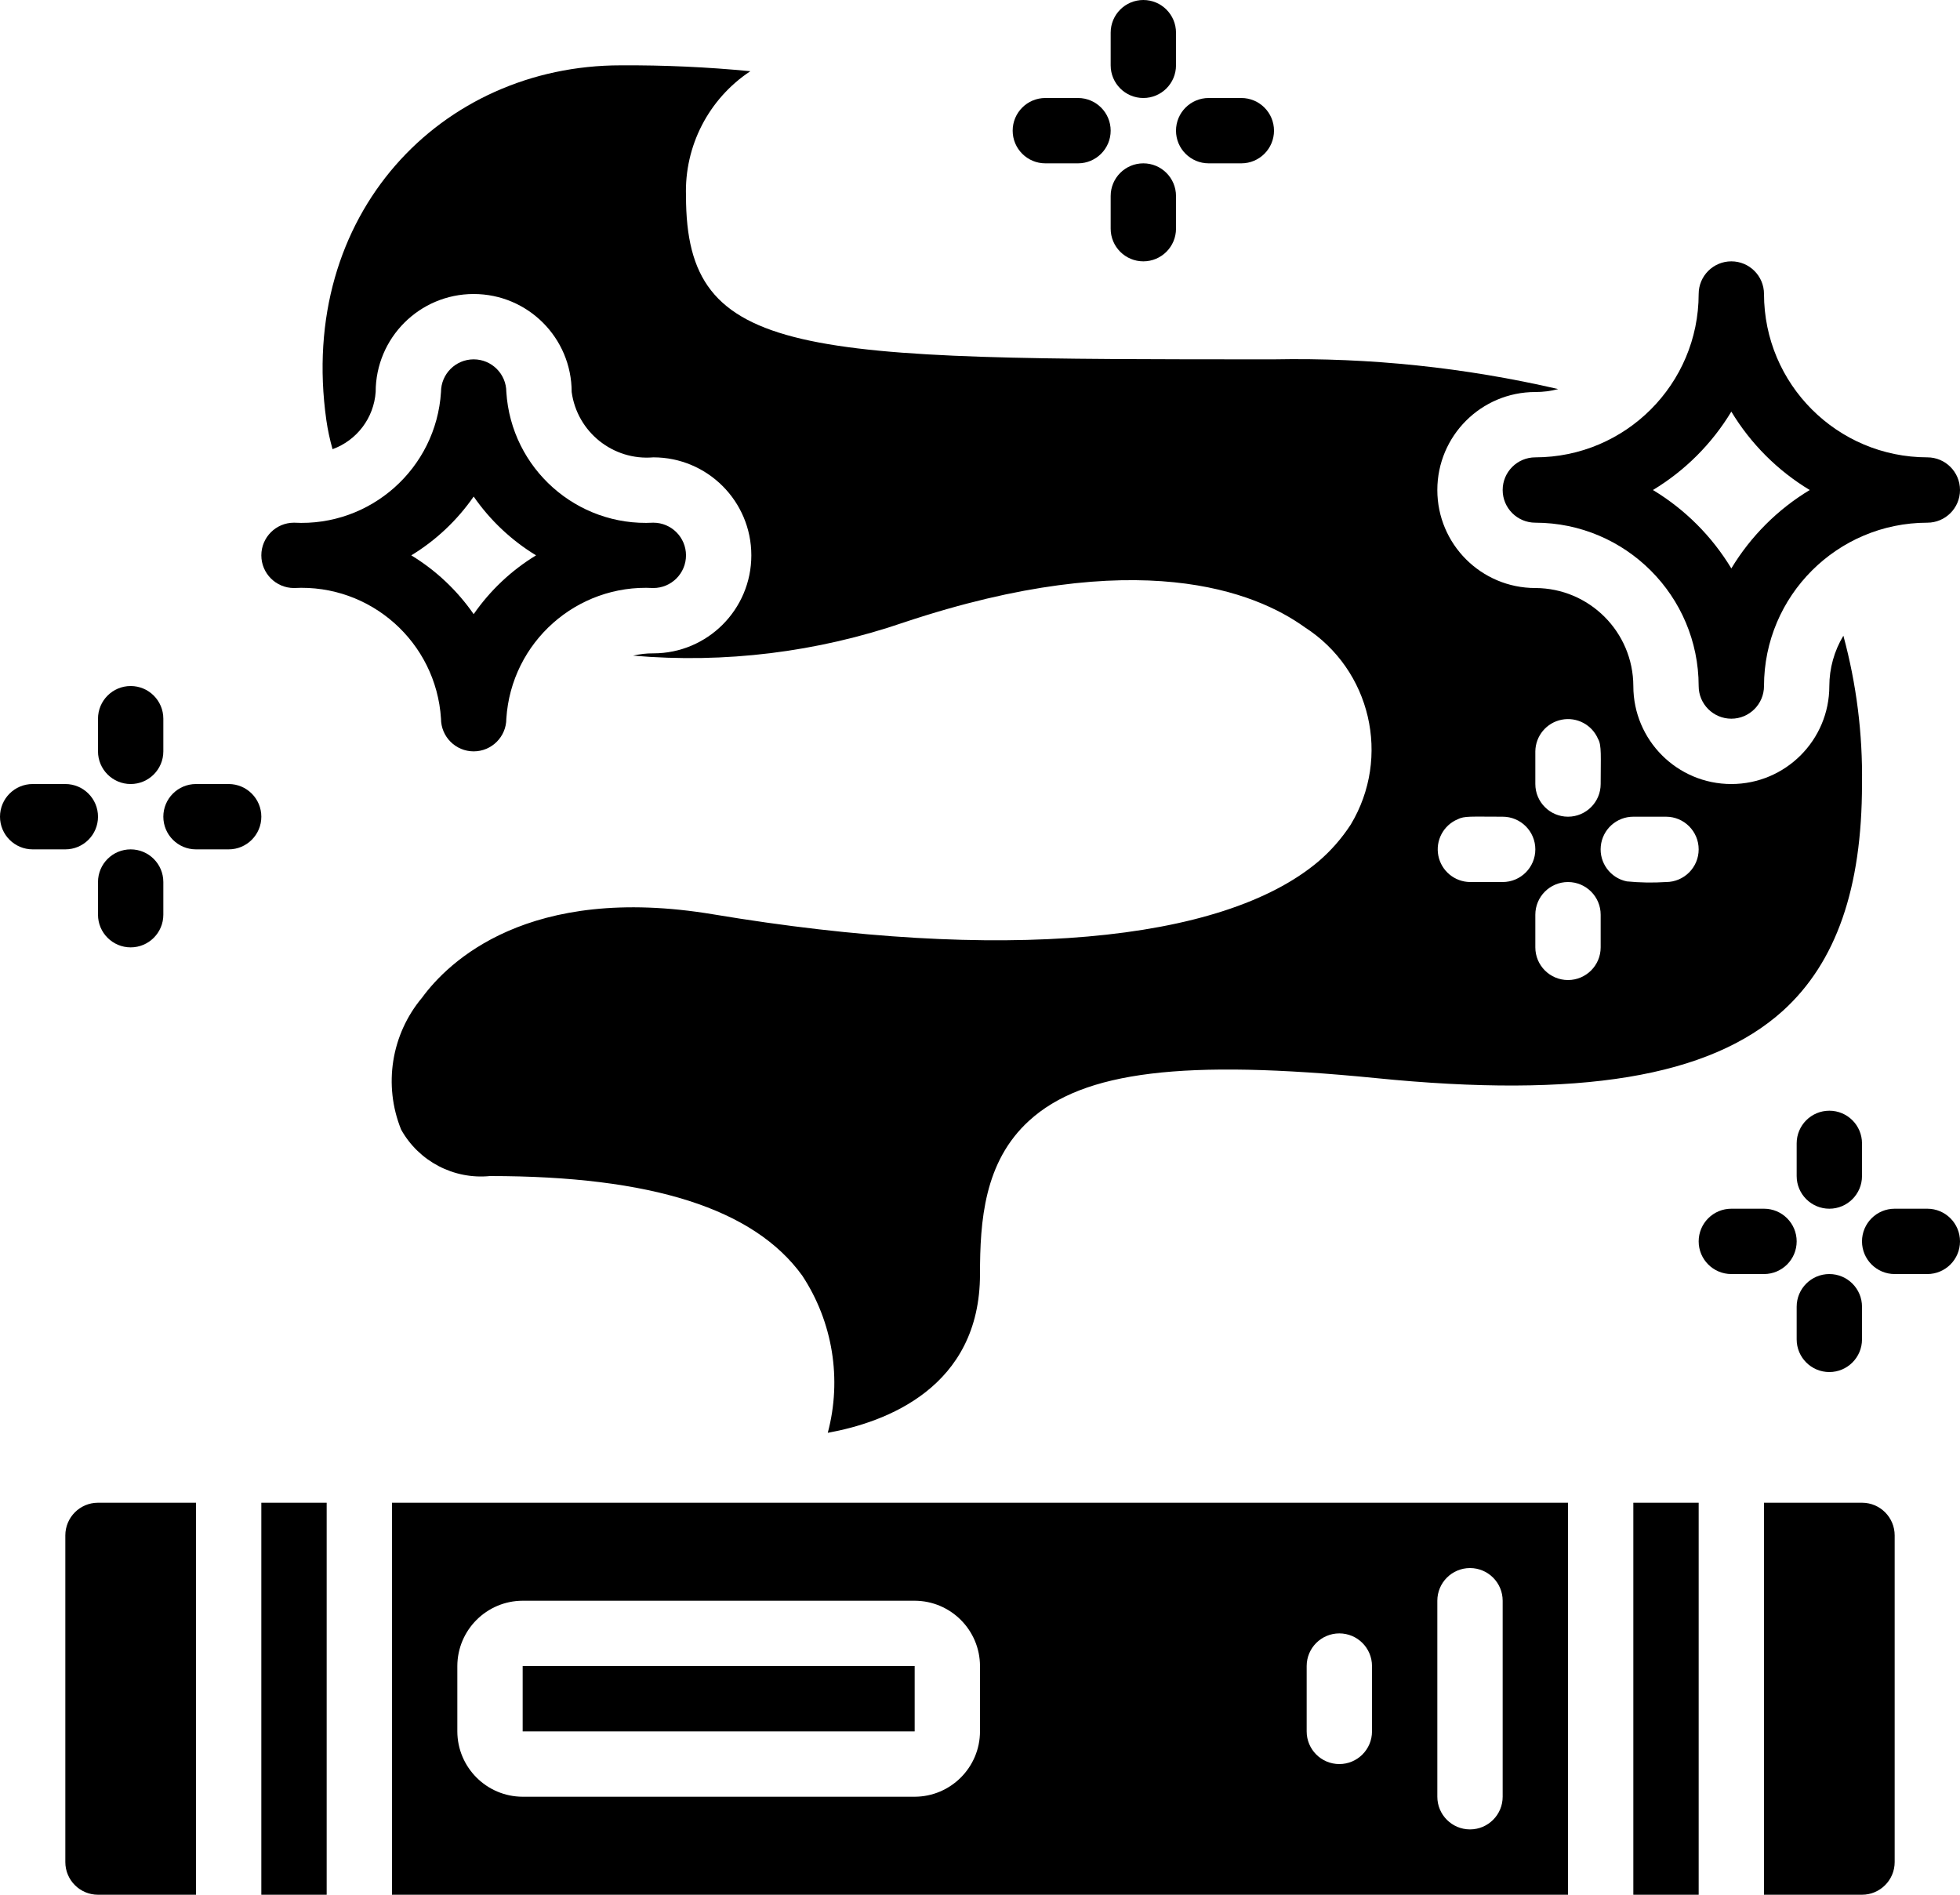
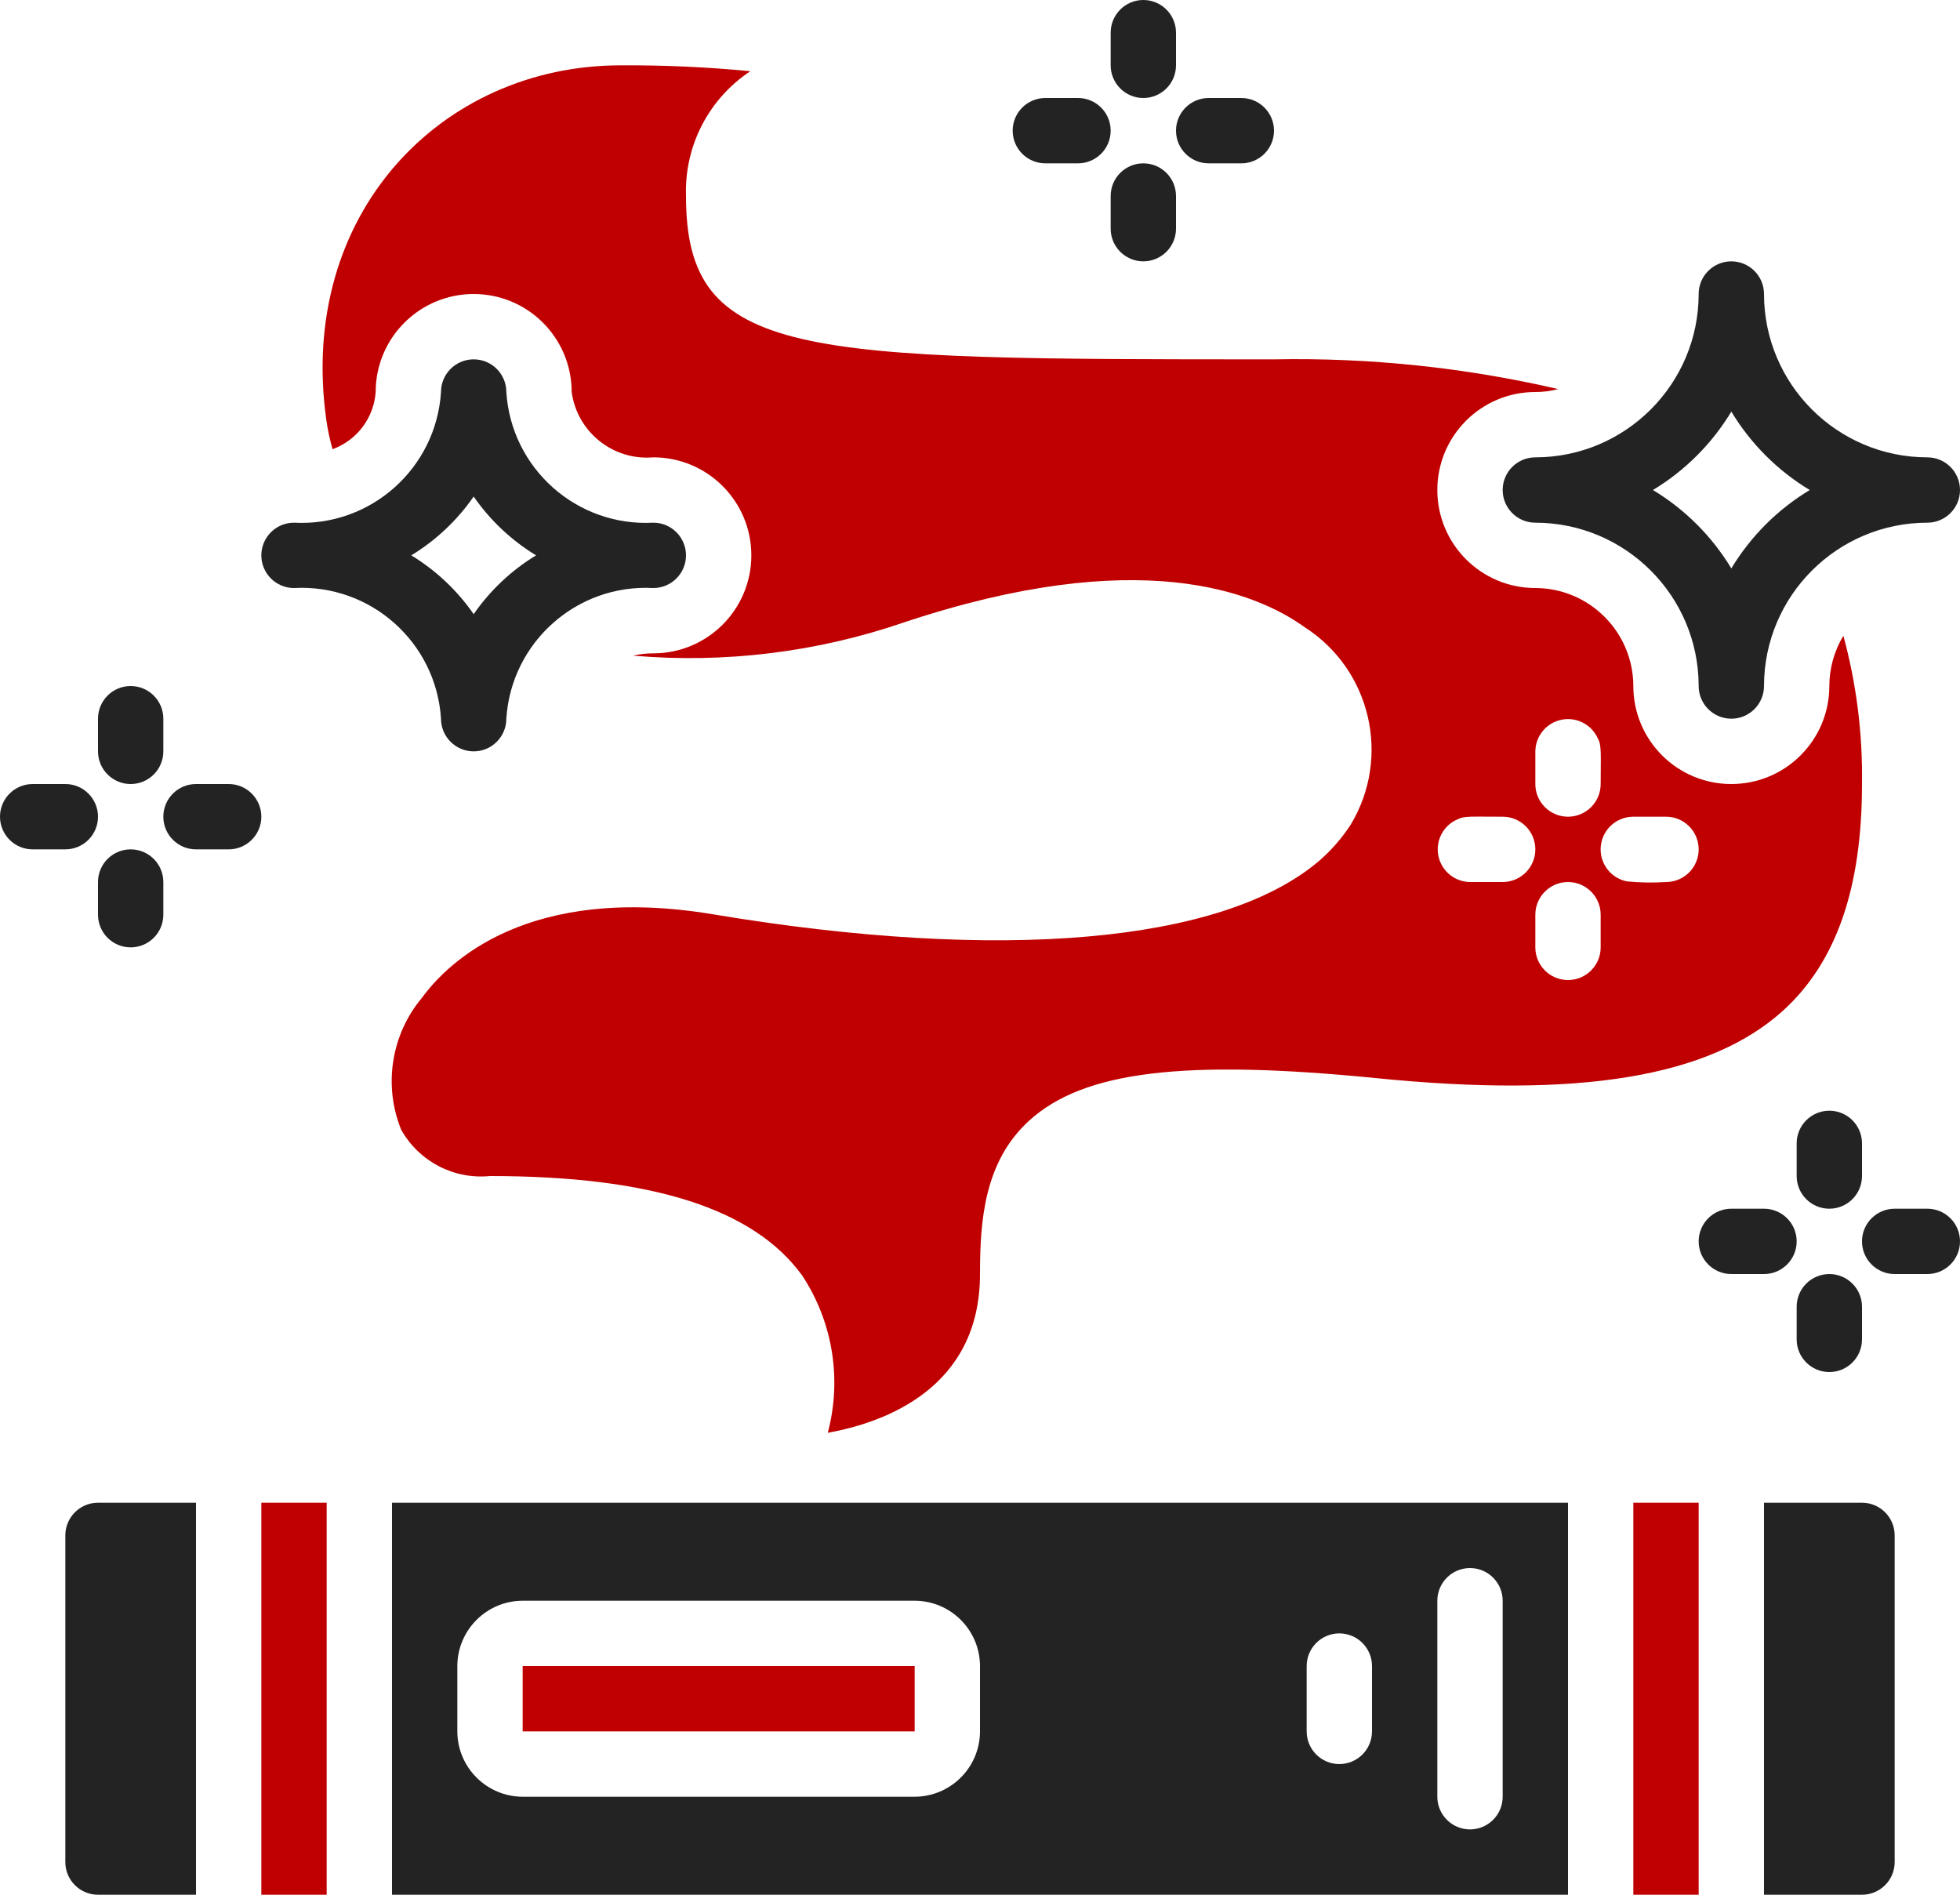
<svg xmlns="http://www.w3.org/2000/svg" height="58" viewBox="0 0 60 58" width="60">
  <g id="Page-1" fill="none" fill-rule="evenodd">
    <g id="007---Magic-Book">
      <path id="Shape" d="m45 27h1c.552 0 1-.448 1-1s-.448-1-1-1h-1c-.552 0-1 .448-1 1s.448 1 1 1z" />
      <path id="Shape" d="m48 27c-.552 0-1 .448-1 1v1c0 .552.448 1 1 1s1-.448 1-1v-1c0-.552-.448-1-1-1z" />
      <path id="Shape" d="m49 26c0 .552.448 1 1 1h1c.552 0 1-.448 1-1s-.448-1-1-1h-1c-.552 0-1 .448-1 1z" />
      <path id="Shape" d="m45 56c.552 0 1-.448 1-1v-6c0-.552-.448-1-1-1s-1 .448-1 1v6c0 .552.448 1 1 1z" />
      <path id="Shape" d="m28 49h-12c-1.103.003-1.997.897-2 2v2c.003 1.103.897 1.997 2 2h12c1.103-.003 1.997-.897 2-2v-2c-.003-1.103-.897-1.997-2-2zm0 4h-12v-2h12z" />
      <path id="Shape" d="m41 54c.552 0 1-.448 1-1v-2c0-.552-.448-1-1-1s-1 .448-1 1v2c0 .552.448 1 1 1z" />
-       <g fill="rgb(0,0,0)" fill-rule="nonzero">
-         <path id="Shape" d="m56.43 19.46c-.28.465-.429.997-.43 1.54 0 1.657-1.343 3-3 3s-3-1.343-3-3c-.005-1.655-1.345-2.995-3-3-1.657 0-3-1.343-3-3s1.343-3 3-3c.236.001.472-.029.7-.09-2.852-.66-5.774-.966-8.7-.91-14.54 0-18 0-18-5-.052-1.529.694-2.976 1.97-3.82-1.319-.128-2.644-.188-3.97-.18-5.494 0-9.9 4.557-9.01 10.86.043.301.107.598.19.89.747-.271 1.264-.957 1.32-1.75 0-1.657 1.343-3 3-3s3 1.343 3 3c.168 1.226 1.267 2.105 2.5 2 1.657 0 3 1.343 3 3s-1.343 3-3 3c-.209-.002-.417.022-.62.07 2.808.243 5.635-.105 8.3-1.02 7.18-2.39 10.76-.93 12.26.15 2.026 1.301 2.65 3.977 1.41 6.04-.274.422-.607.803-.99 1.13-2.96 2.5-9.71 3.09-18.52 1.62-5.68-.95-8.13 1.47-8.92 2.55-.944 1.125-1.19 2.679-.64 4.04.544.972 1.612 1.53 2.72 1.42 4.95 0 8.08 1 9.56 3.05.934 1.419 1.217 3.169.78 4.81 1.77-.32 4.66-1.38 4.66-4.86 0-1.61.12-3.44 1.51-4.7 1.66-1.51 4.73-1.88 10.59-1.3 6.26.63 10.23-.03 12.48-2.06 1.63-1.48 2.42-3.75 2.42-6.94.023-1.533-.169-3.061-.57-4.54zm-9.43 3.54c.006-.473.342-.877.806-.969.464-.092.929.154 1.114.589.114.19.08.542.08 1.38 0 .552-.448 1-1 1s-1-.448-1-1zm-2 4c-.473-.006-.877-.342-.969-.806-.092-.464.154-.929.589-1.114.214-.107.39-.08 1.38-.08.552 0 1 .448 1 1s-.448 1-1 1zm4 2c0 .552-.448 1-1 1s-1-.448-1-1v-1c0-.552.448-1 1-1s1 .448 1 1zm2-2c-.4.026-.801.019-1.2-.02-.503-.102-.848-.569-.796-1.08.052-.511.482-.9.996-.9h1c.552 0 1 .448 1 1s-.448 1-1 1z" />
-         <path id="Rectangle-path" d="m8 46h2v12h-2z" />
-         <path id="Shape" d="m2 47v10c0 .552.448 1 1 1h3v-12h-3c-.552 0-1 .448-1 1z" />
-         <path id="Rectangle-path" d="m16 51h12v2h-12z" />
-         <path id="Shape" d="m12 46v12h36v-12zm18 7c-.003 1.103-.897 1.997-2 2h-12c-1.103-.003-1.997-.897-2-2v-2c.003-1.103.897-1.997 2-2h12c1.103.003 1.997.897 2 2zm12 0c0 .552-.448 1-1 1s-1-.448-1-1v-2c0-.552.448-1 1-1s1 .448 1 1zm4 2c0 .552-.448 1-1 1s-1-.448-1-1v-6c0-.552.448-1 1-1s1 .448 1 1z" />
-         <path id="Rectangle-path" d="m50 46h2v12h-2z" />
-         <path id="Shape" d="m57 46h-3v12h3c.552 0 1-.448 1-1v-10c0-.552-.448-1-1-1z" />
-         <path id="Shape" d="m57 35c0-.552-.448-1-1-1s-1 .448-1 1v1c0 .552.448 1 1 1s1-.448 1-1z" />
-         <path id="Shape" d="m59 37h-1c-.552 0-1 .448-1 1s.448 1 1 1h1c.552 0 1-.448 1-1s-.448-1-1-1z" />
-         <path id="Shape" d="m56 39c-.552 0-1 .448-1 1v1c0 .552.448 1 1 1s1-.448 1-1v-1c0-.552-.448-1-1-1z" />
-         <path id="Shape" d="m55 38c0-.552-.448-1-1-1h-1c-.552 0-1 .448-1 1s.448 1 1 1h1c.552 0 1-.448 1-1z" />
-         <path id="Shape" d="m4 24c.552 0 1-.448 1-1v-1c0-.552-.448-1-1-1s-1 .448-1 1v1c0 .552.448 1 1 1z" />
-         <path id="Shape" d="m7 24h-1c-.552 0-1 .448-1 1s.448 1 1 1h1c.552 0 1-.448 1-1s-.448-1-1-1z" />
-         <path id="Shape" d="m4 26c-.552 0-1 .448-1 1v1c0 .552.448 1 1 1s1-.448 1-1v-1c0-.552-.448-1-1-1z" />
-         <path id="Shape" d="m3 25c0-.552-.448-1-1-1h-1c-.552 0-1 .448-1 1s.448 1 1 1h1c.552 0 1-.448 1-1z" />
-         <path id="Shape" d="m35 3c.552 0 1-.448 1-1v-1c0-.552-.448-1-1-1s-1 .448-1 1v1c0 .552.448 1 1 1z" />
-         <path id="Shape" d="m37 5h1c.552 0 1-.448 1-1s-.448-1-1-1h-1c-.552 0-1 .448-1 1s.448 1 1 1z" />
-         <path id="Shape" d="m35 5c-.552 0-1 .448-1 1v1c0 .552.448 1 1 1s1-.448 1-1v-1c0-.552-.448-1-1-1z" />
-         <path id="Shape" d="m32 5h1c.552 0 1-.448 1-1s-.448-1-1-1h-1c-.552 0-1 .448-1 1s.448 1 1 1z" />
-         <path id="Shape" d="m53 22c-.552 0-1-.448-1-1-.003-2.76-2.24-4.997-5-5-.552 0-1-.448-1-1s.448-1 1-1c2.76-.003 4.997-2.24 5-5 0-.552.448-1 1-1s1 .448 1 1c.003 2.76 2.24 4.997 5 5 .552 0 1 .448 1 1s-.448 1-1 1c-2.76.003-4.997 2.24-5 5 0 .552-.448 1-1 1zm-2.4-7c.983.593 1.807 1.417 2.4 2.4.593-.983 1.417-1.807 2.4-2.4-.983-.593-1.807-1.417-2.4-2.4-.593.983-1.417 1.807-2.4 2.4z" />
-         <path id="Shape" d="m14.5 23c-.552 0-1-.448-1-1-.149-2.342-2.157-4.127-4.5-4-.552 0-1-.448-1-1s.448-1 1-1c2.343.127 4.351-1.658 4.5-4 0-.552.448-1 1-1s1 .448 1 1c.149 2.342 2.157 4.127 4.5 4 .552 0 1 .448 1 1s-.448 1-1 1c-2.343-.127-4.351 1.658-4.5 4 0 .552-.448 1-1 1zm-1.91-6c.756.46 1.406 1.073 1.91 1.8.504-.727 1.154-1.34 1.91-1.8-.756-.46-1.406-1.073-1.91-1.8-.504.727-1.154 1.34-1.91 1.8z" />
+       <g>
+         <path fill="#c00000" id="Shape" d="m56.43 19.46c-.28.465-.429.997-.43 1.54 0 1.657-1.343 3-3 3s-3-1.343-3-3c-.005-1.655-1.345-2.995-3-3-1.657 0-3-1.343-3-3s1.343-3 3-3c.236.001.472-.029.7-.09-2.852-.66-5.774-.966-8.7-.91-14.54 0-18 0-18-5-.052-1.529.694-2.976 1.97-3.82-1.319-.128-2.644-.188-3.97-.18-5.494 0-9.9 4.557-9.01 10.86.043.301.107.598.19.89.747-.271 1.264-.957 1.32-1.75 0-1.657 1.343-3 3-3s3 1.343 3 3c.168 1.226 1.267 2.105 2.5 2 1.657 0 3 1.343 3 3s-1.343 3-3 3c-.209-.002-.417.022-.62.07 2.808.243 5.635-.105 8.3-1.02 7.18-2.39 10.76-.93 12.26.15 2.026 1.301 2.65 3.977 1.41 6.04-.274.422-.607.803-.99 1.13-2.96 2.5-9.71 3.09-18.52 1.62-5.68-.95-8.13 1.47-8.92 2.55-.944 1.125-1.19 2.679-.64 4.04.544.972 1.612 1.53 2.72 1.42 4.95 0 8.08 1 9.56 3.05.934 1.419 1.217 3.169.78 4.81 1.77-.32 4.66-1.38 4.66-4.86 0-1.61.12-3.44 1.51-4.7 1.66-1.51 4.73-1.88 10.59-1.3 6.26.63 10.23-.03 12.48-2.06 1.63-1.48 2.42-3.75 2.42-6.94.023-1.533-.169-3.061-.57-4.54zm-9.43 3.54c.006-.473.342-.877.806-.969.464-.092.929.154 1.114.589.114.19.08.542.08 1.38 0 .552-.448 1-1 1s-1-.448-1-1zm-2 4c-.473-.006-.877-.342-.969-.806-.092-.464.154-.929.589-1.114.214-.107.39-.08 1.38-.08.552 0 1 .448 1 1s-.448 1-1 1zm4 2c0 .552-.448 1-1 1s-1-.448-1-1v-1c0-.552.448-1 1-1s1 .448 1 1zm2-2c-.4.026-.801.019-1.2-.02-.503-.102-.848-.569-.796-1.08.052-.511.482-.9.996-.9h1c.552 0 1 .448 1 1s-.448 1-1 1z" />
+         <path fill="#c00000" id="Rectangle-path" d="m8 46h2v12h-2z" />
+         <path fill="#232323" id="Shape" d="m2 47v10c0 .552.448 1 1 1h3v-12h-3c-.552 0-1 .448-1 1z" />
+         <path fill="#c00000" id="Rectangle-path" d="m16 51h12v2h-12z" />
+         <path fill="#232323" id="Shape" d="m12 46v12h36v-12zm18 7c-.003 1.103-.897 1.997-2 2h-12c-1.103-.003-1.997-.897-2-2v-2c.003-1.103.897-1.997 2-2h12c1.103.003 1.997.897 2 2zm12 0c0 .552-.448 1-1 1s-1-.448-1-1v-2c0-.552.448-1 1-1s1 .448 1 1zm4 2c0 .552-.448 1-1 1s-1-.448-1-1v-6c0-.552.448-1 1-1s1 .448 1 1z" />
+         <path fill="#c00000" id="Rectangle-path" d="m50 46h2v12h-2z" />
+         <path fill="#232323" id="Shape" d="m57 46h-3v12h3c.552 0 1-.448 1-1v-10c0-.552-.448-1-1-1z" />
+         <path fill="#232323" id="Shape" d="m57 35c0-.552-.448-1-1-1s-1 .448-1 1v1c0 .552.448 1 1 1s1-.448 1-1z" />
+         <path fill="#232323" id="Shape" d="m59 37h-1c-.552 0-1 .448-1 1s.448 1 1 1h1c.552 0 1-.448 1-1s-.448-1-1-1z" />
+         <path fill="#232323" id="Shape" d="m56 39c-.552 0-1 .448-1 1v1c0 .552.448 1 1 1s1-.448 1-1v-1c0-.552-.448-1-1-1z" />
+         <path fill="#232323" id="Shape" d="m55 38c0-.552-.448-1-1-1h-1c-.552 0-1 .448-1 1s.448 1 1 1h1c.552 0 1-.448 1-1z" />
+         <path fill="#232323" id="Shape" d="m4 24c.552 0 1-.448 1-1v-1c0-.552-.448-1-1-1s-1 .448-1 1v1c0 .552.448 1 1 1z" />
+         <path fill="#232323" id="Shape" d="m7 24h-1c-.552 0-1 .448-1 1s.448 1 1 1h1c.552 0 1-.448 1-1s-.448-1-1-1z" />
+         <path fill="#232323" id="Shape" d="m4 26c-.552 0-1 .448-1 1v1c0 .552.448 1 1 1s1-.448 1-1v-1c0-.552-.448-1-1-1z" />
+         <path fill="#232323" id="Shape" d="m3 25c0-.552-.448-1-1-1h-1c-.552 0-1 .448-1 1s.448 1 1 1h1c.552 0 1-.448 1-1z" />
+         <path fill="#232323" id="Shape" d="m35 3c.552 0 1-.448 1-1v-1c0-.552-.448-1-1-1s-1 .448-1 1v1c0 .552.448 1 1 1z" />
+         <path fill="#232323" id="Shape" d="m37 5h1c.552 0 1-.448 1-1s-.448-1-1-1h-1c-.552 0-1 .448-1 1s.448 1 1 1z" />
+         <path fill="#232323" id="Shape" d="m35 5c-.552 0-1 .448-1 1v1c0 .552.448 1 1 1s1-.448 1-1v-1c0-.552-.448-1-1-1z" />
+         <path fill="#232323" id="Shape" d="m32 5h1c.552 0 1-.448 1-1s-.448-1-1-1h-1c-.552 0-1 .448-1 1s.448 1 1 1z" />
+         <path fill="#232323" id="Shape" d="m53 22c-.552 0-1-.448-1-1-.003-2.76-2.24-4.997-5-5-.552 0-1-.448-1-1s.448-1 1-1c2.76-.003 4.997-2.24 5-5 0-.552.448-1 1-1s1 .448 1 1c.003 2.76 2.24 4.997 5 5 .552 0 1 .448 1 1s-.448 1-1 1c-2.76.003-4.997 2.24-5 5 0 .552-.448 1-1 1zm-2.4-7c.983.593 1.807 1.417 2.4 2.4.593-.983 1.417-1.807 2.4-2.4-.983-.593-1.807-1.417-2.4-2.4-.593.983-1.417 1.807-2.4 2.4z" />
+         <path fill="#232323" id="Shape" d="m14.5 23c-.552 0-1-.448-1-1-.149-2.342-2.157-4.127-4.5-4-.552 0-1-.448-1-1s.448-1 1-1c2.343.127 4.351-1.658 4.5-4 0-.552.448-1 1-1s1 .448 1 1c.149 2.342 2.157 4.127 4.5 4 .552 0 1 .448 1 1s-.448 1-1 1c-2.343-.127-4.351 1.658-4.5 4 0 .552-.448 1-1 1zm-1.91-6c.756.46 1.406 1.073 1.91 1.8.504-.727 1.154-1.34 1.91-1.8-.756-.46-1.406-1.073-1.91-1.8-.504.727-1.154 1.34-1.91 1.8z" />
      </g>
    </g>
  </g>
</svg>
